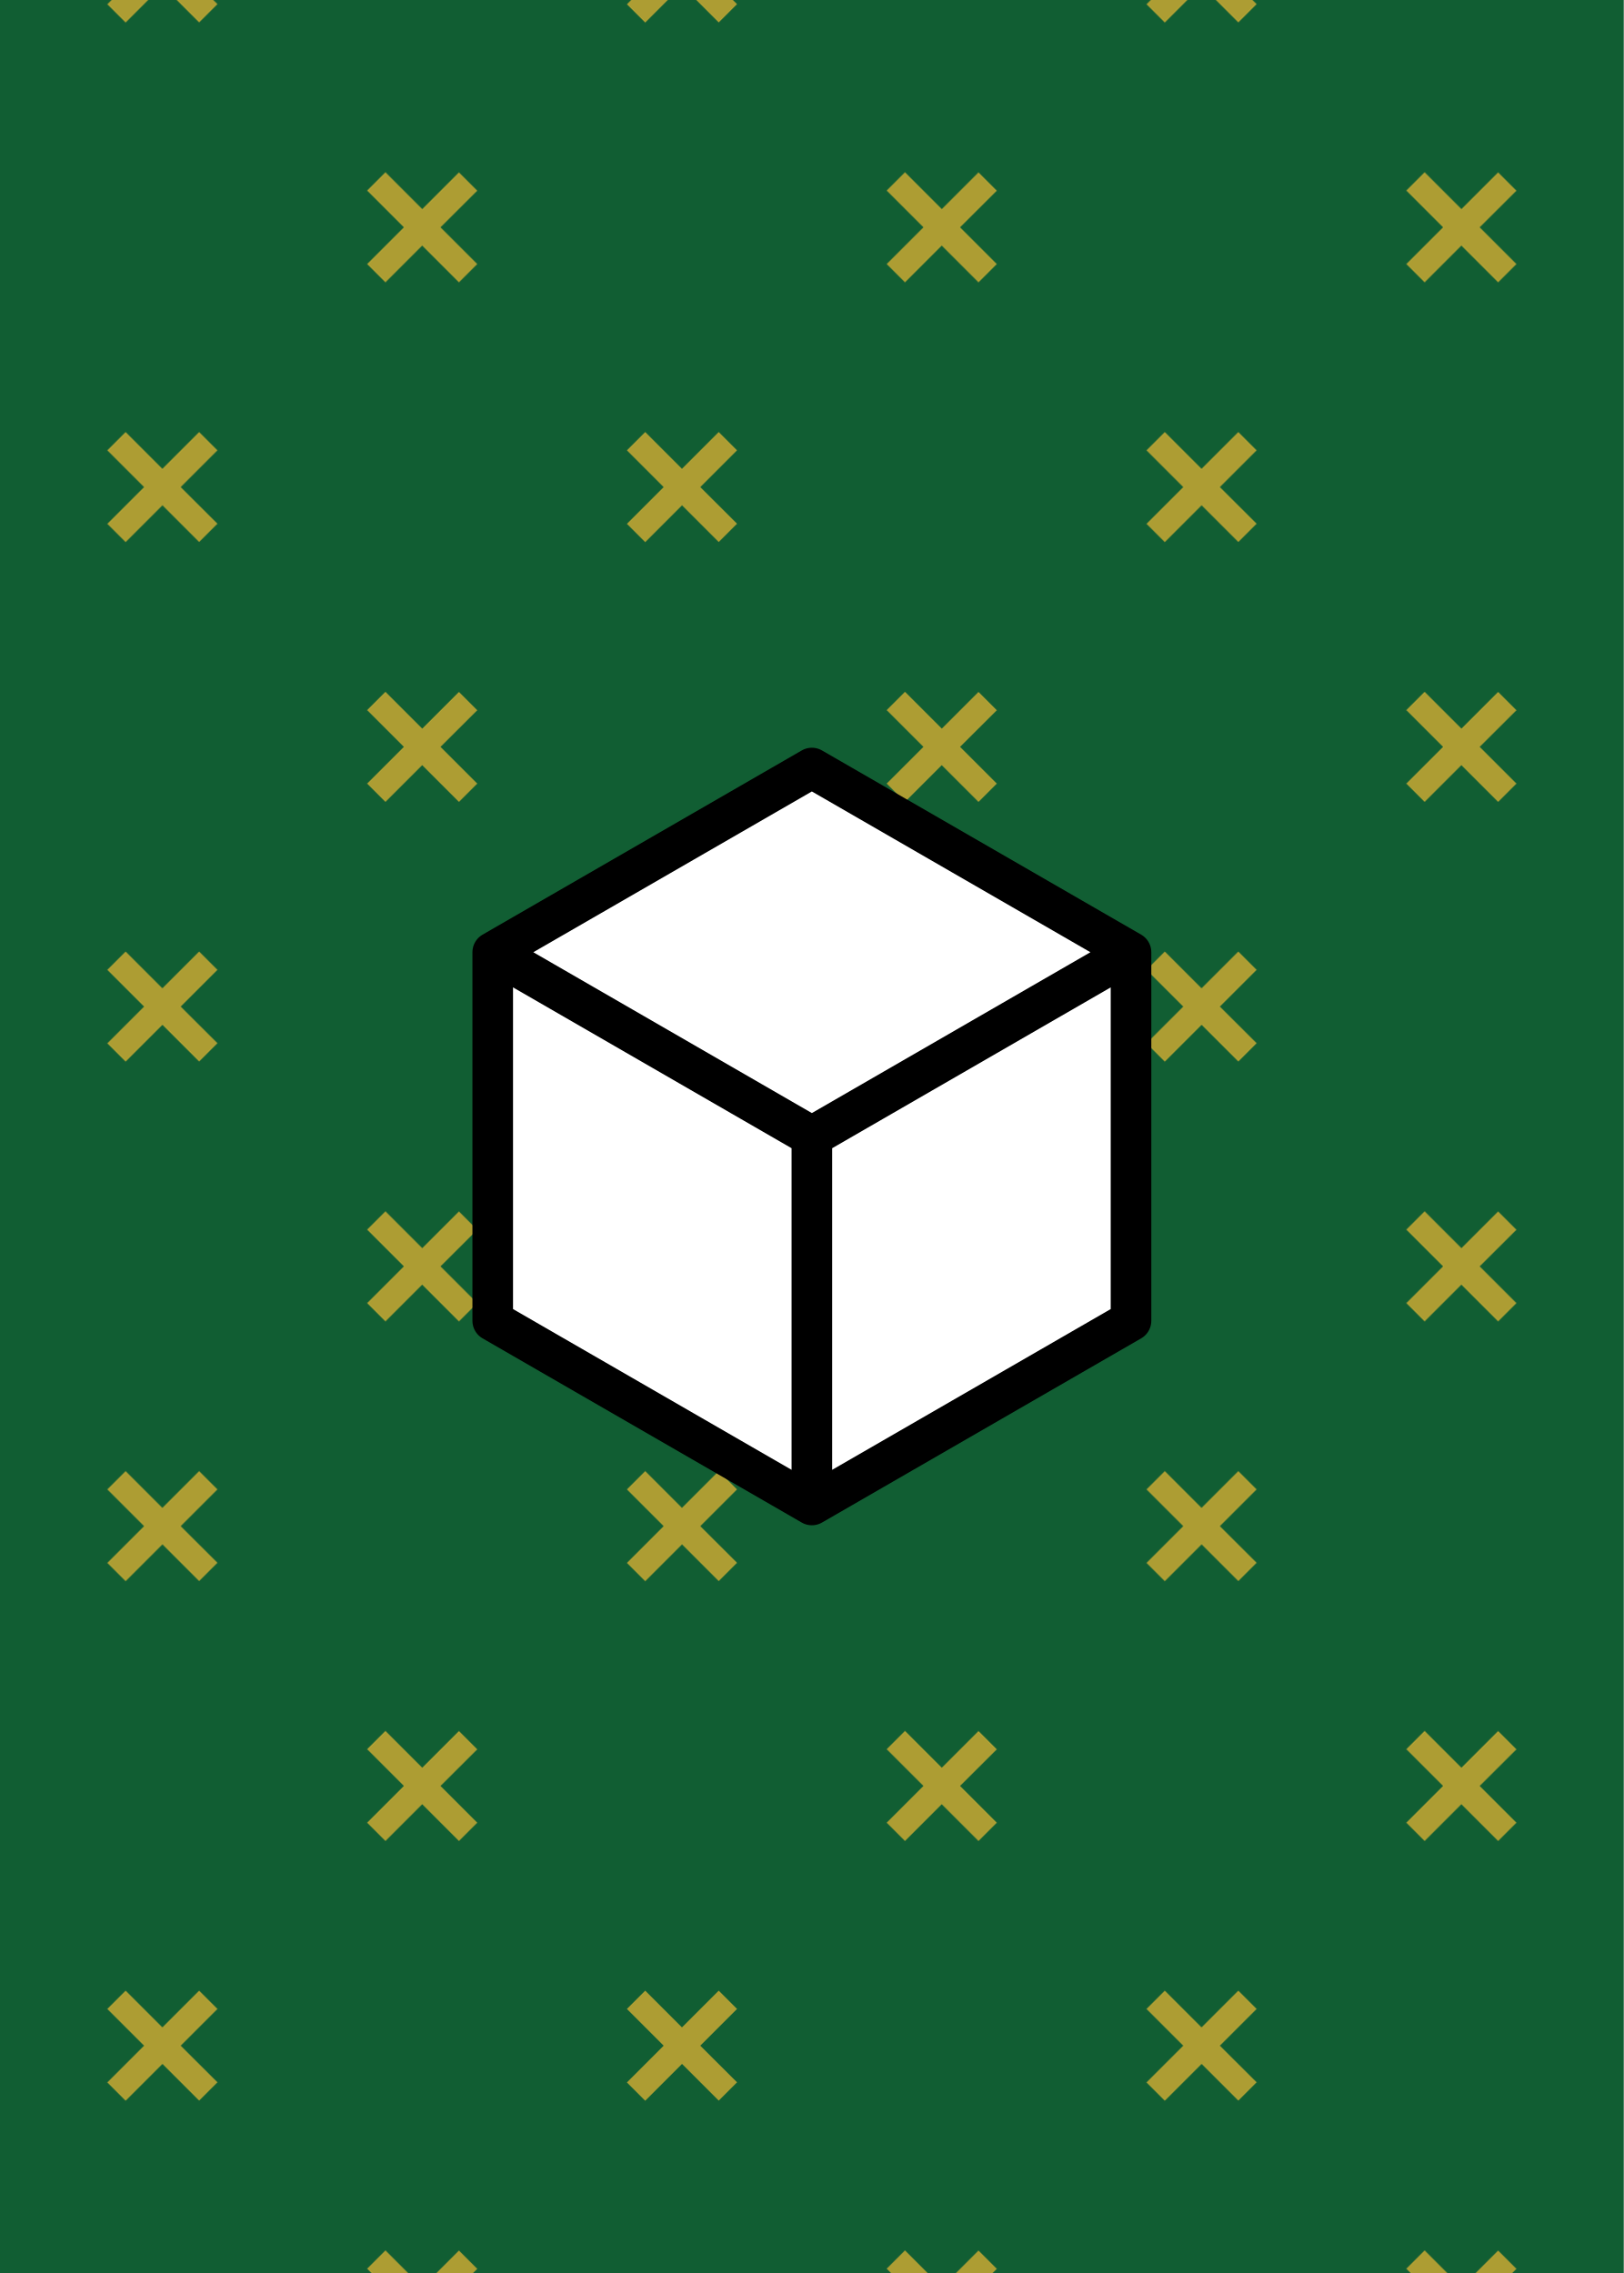
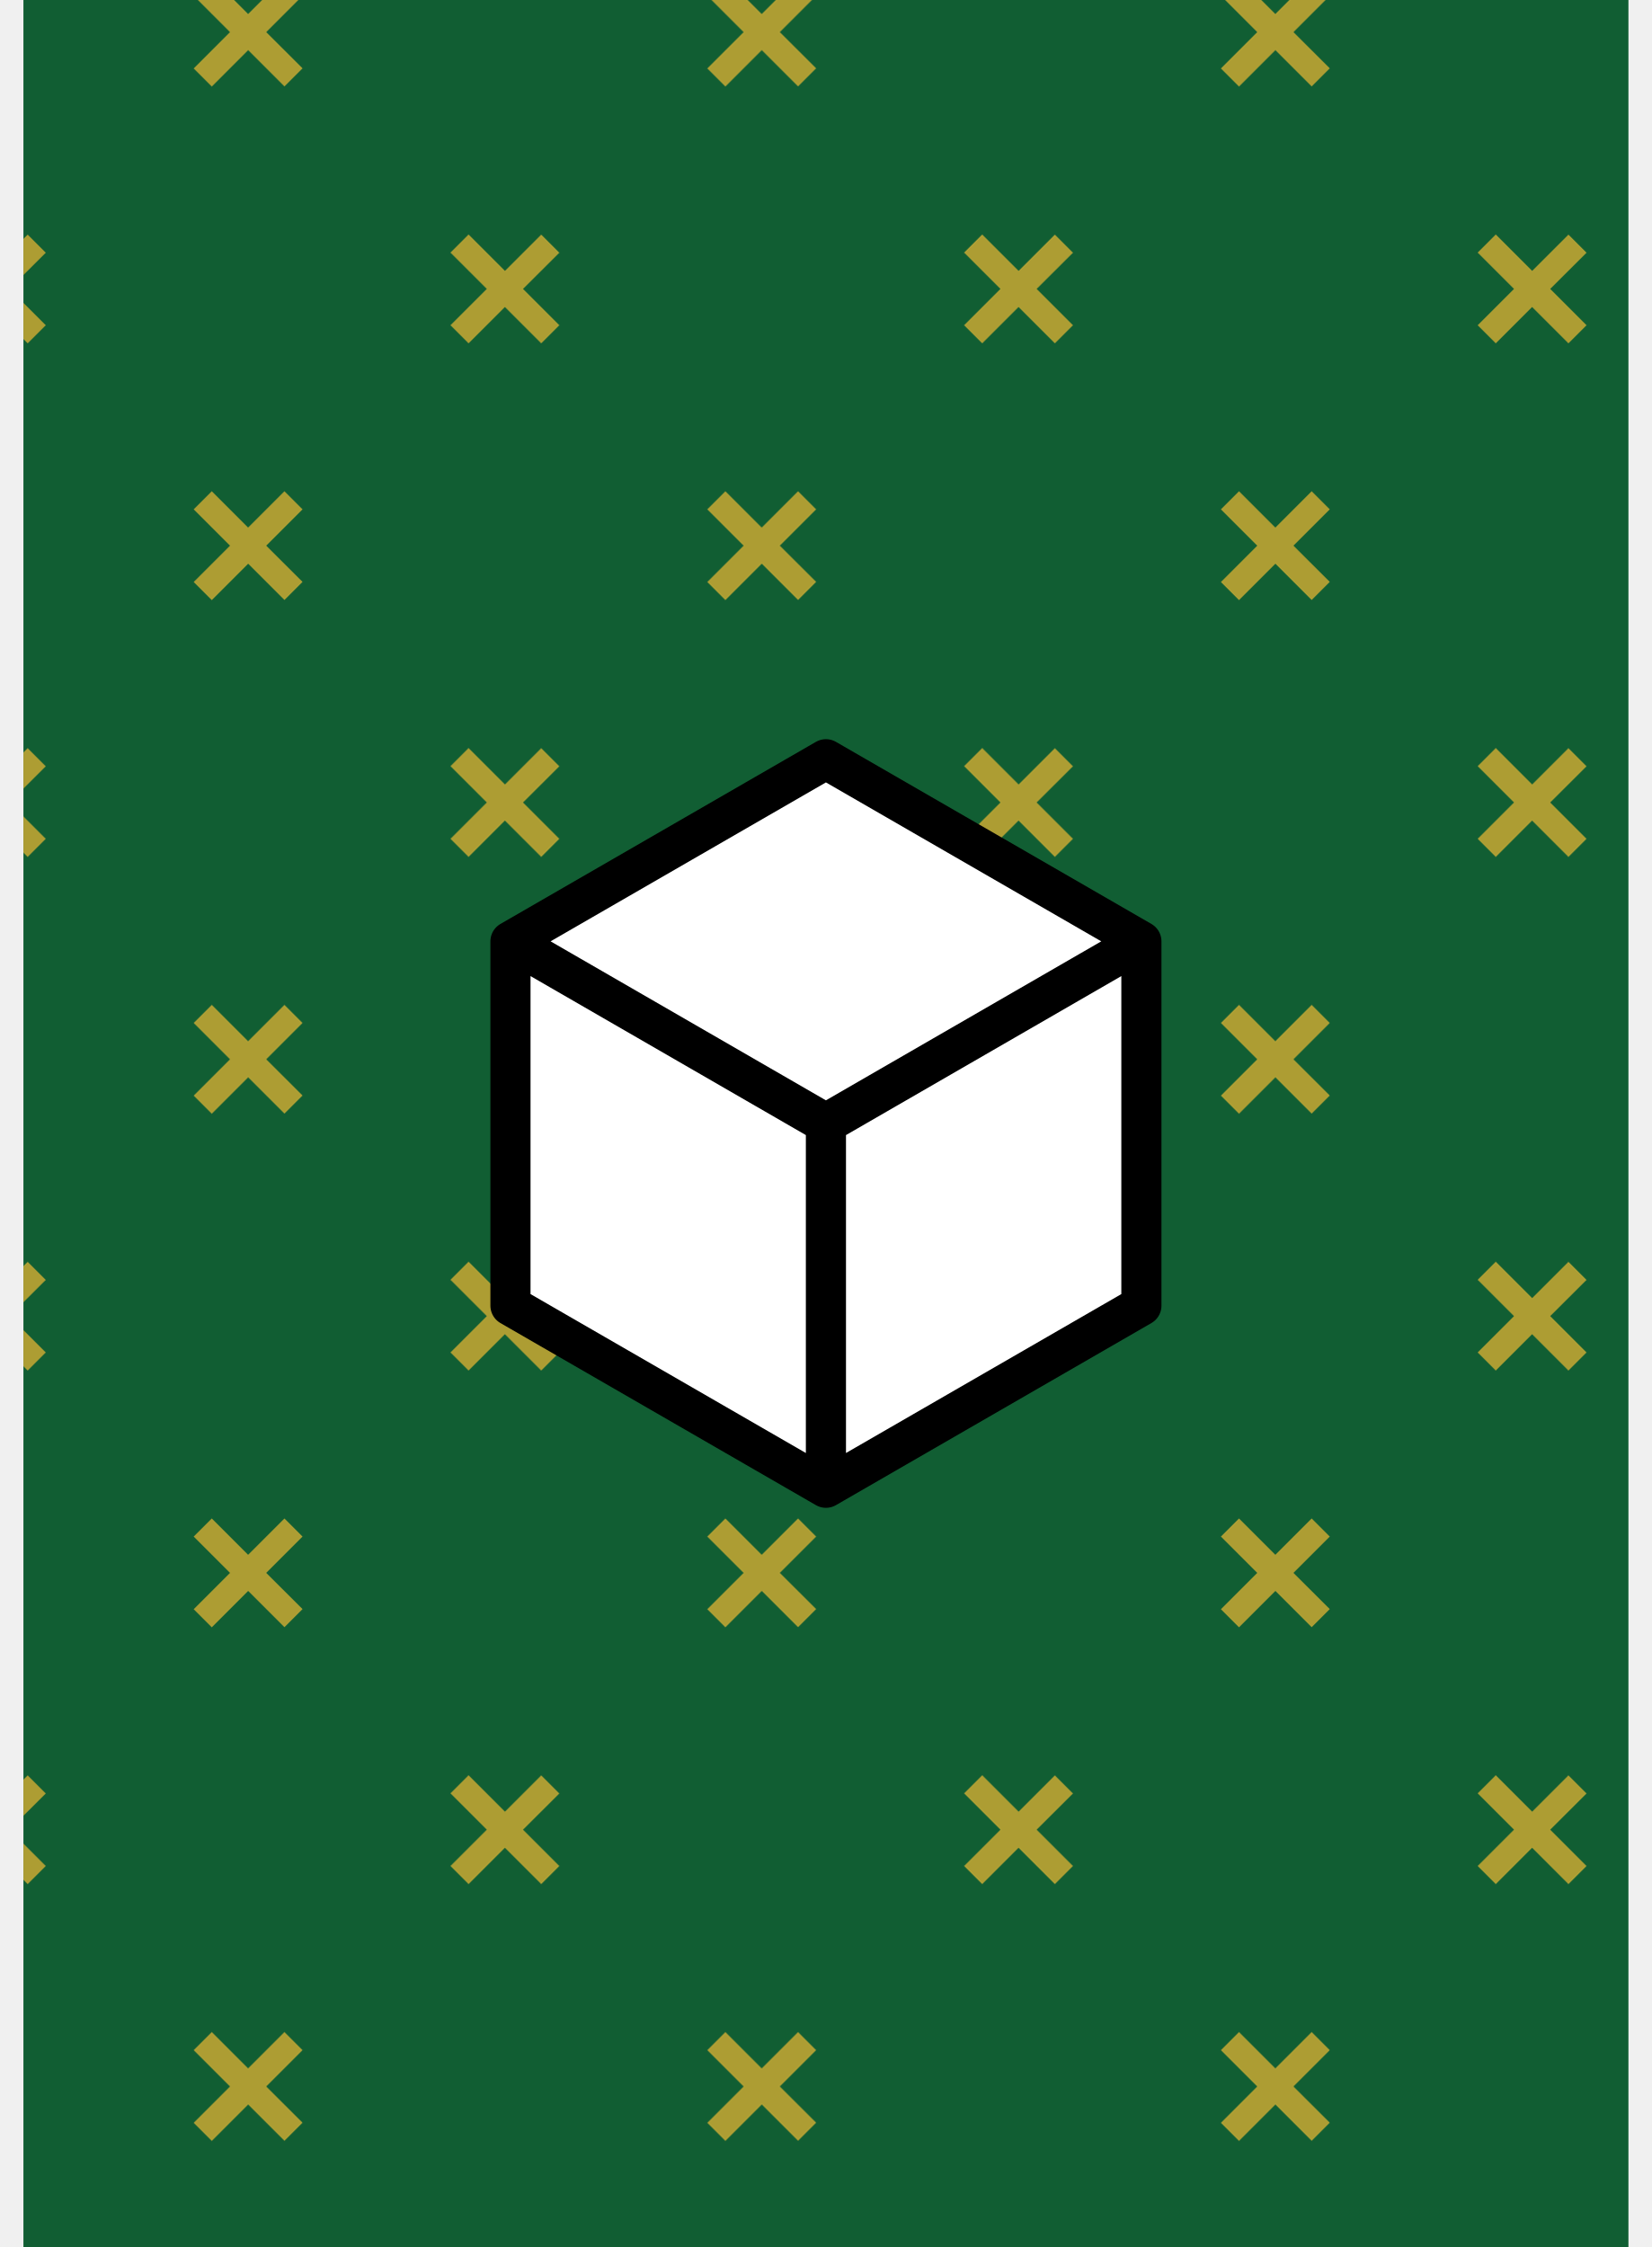
- <svg xmlns="http://www.w3.org/2000/svg" width="100%" viewBox="-2.5 -7.5 25 35" version="1.1">
+ <svg xmlns="http://www.w3.org/2000/svg" width="816px" height="1110px" viewBox="-2.5 -7.5 25 35" version="1.1">
  <defs>
-     <pattern id="pattern" x="0" y="0" width="40" height="40" patternUnits="userSpaceOnUse" patternTransform="scale(0.2 0.2)">
+     <pattern id="pattern" x="5" y="5" width="40" height="40" patternUnits="userSpaceOnUse" patternTransform="scale(0.2 0.2)">
      <g id="Page-1" fill="none" fill-rule="evenodd">
        <g id="Artboard-5" fill="#ad9d33">
          <path id="Combined-Shape" d="M0 38.59l2.83-2.83 1.41 1.41L1.41 40H0v-1.41zM0 1.4l2.83 2.83 1.41-1.41L1.41 0H0v1.41zM38.59 40l-2.83-2.83 1.41-1.41L40 38.59V40h-1.41zM40 1.41l-2.83 2.83-1.41-1.41L38.59 0H40v1.41zM20 18.6l2.83-2.83 1.41 1.41L21.41 20l2.83 2.83-1.41 1.41L20 21.41l-2.83 2.83-1.41-1.41L18.59 20l-2.83-2.83 1.41-1.41L20 18.59z" />
        </g>
      </g>
    </pattern>
  </defs>
  <rect x="-2.5" y="-7.5" width="25" height="35" stroke="none" style="fill: #115e33" />
  <rect x="-2.5" y="-7.5" width="25" height="35" stroke="none" stroke-width="5px" fill="url(#pattern)" />
  <g transform="translate(-2.5,-2.5)">
    <g transform="scale(1.25,1.25)">
      <path stroke-linejoin="round" stroke-width="0.5" fill="white" stroke="black" d="M 10 14.539 L 13.931 12.27 L 13.931 7.73 L 10 5.461 L 6.069 7.73 L 6.069 12.27 L 10 14.539 Z M 10 10 L 10 14.539 M 10 10 L 13.931 7.73 M 10 10 L 6.069 7.73   " />
    </g>
  </g>
</svg>
